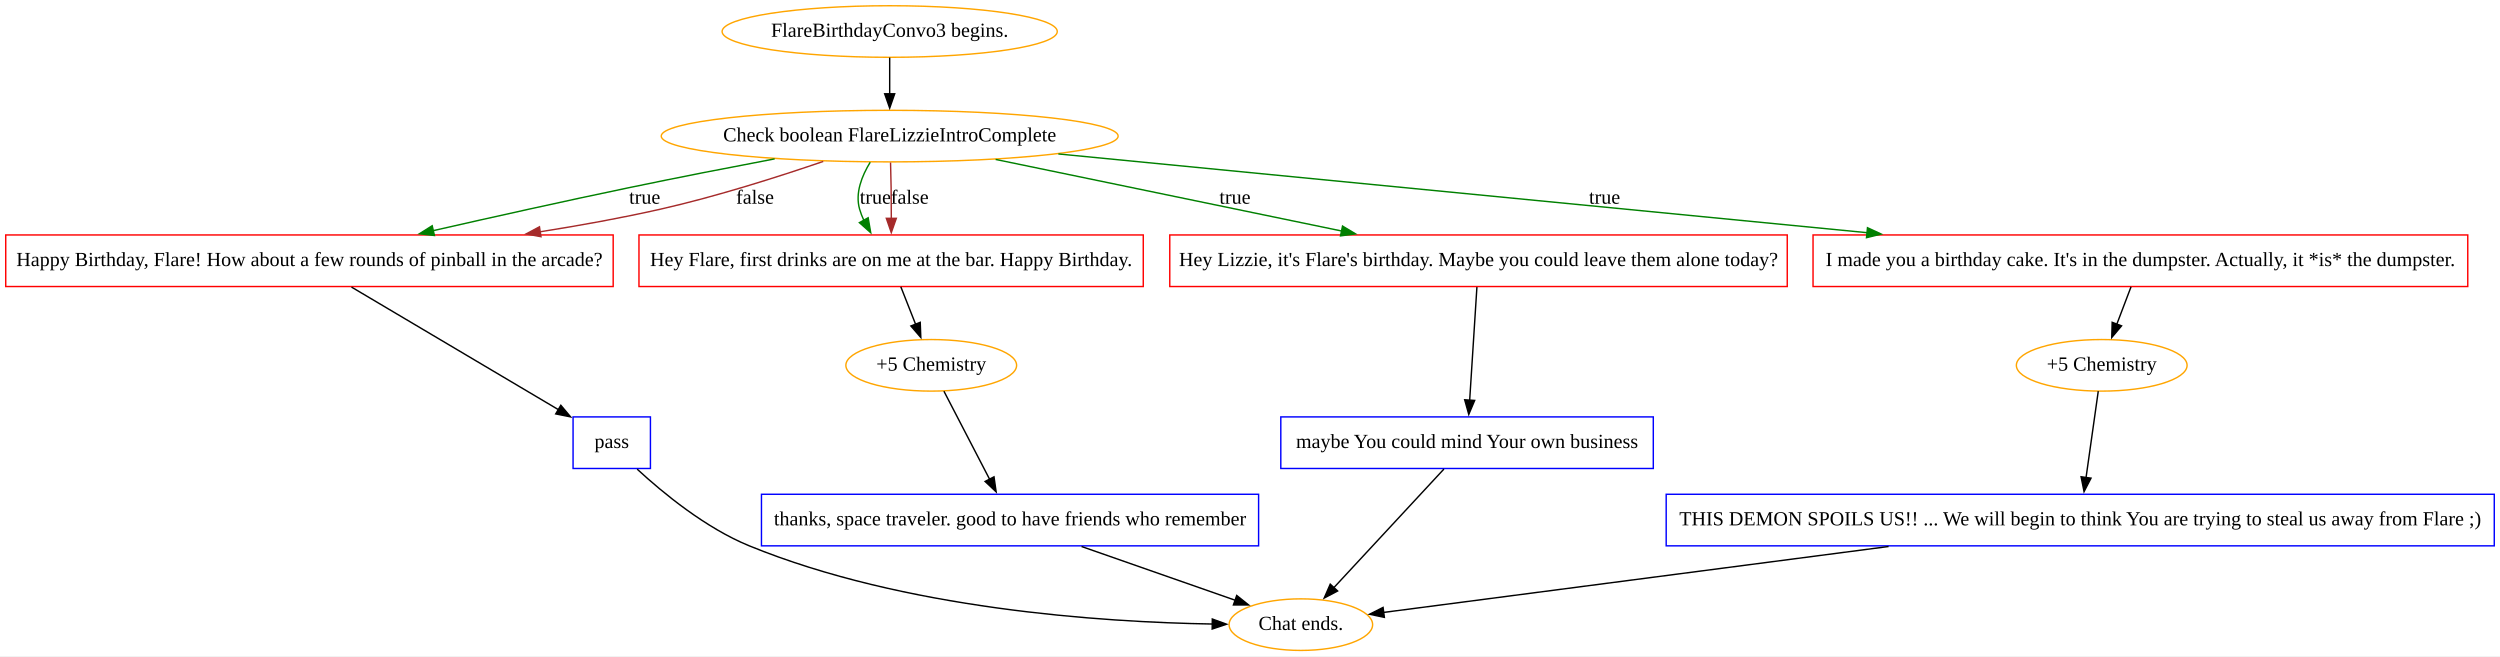
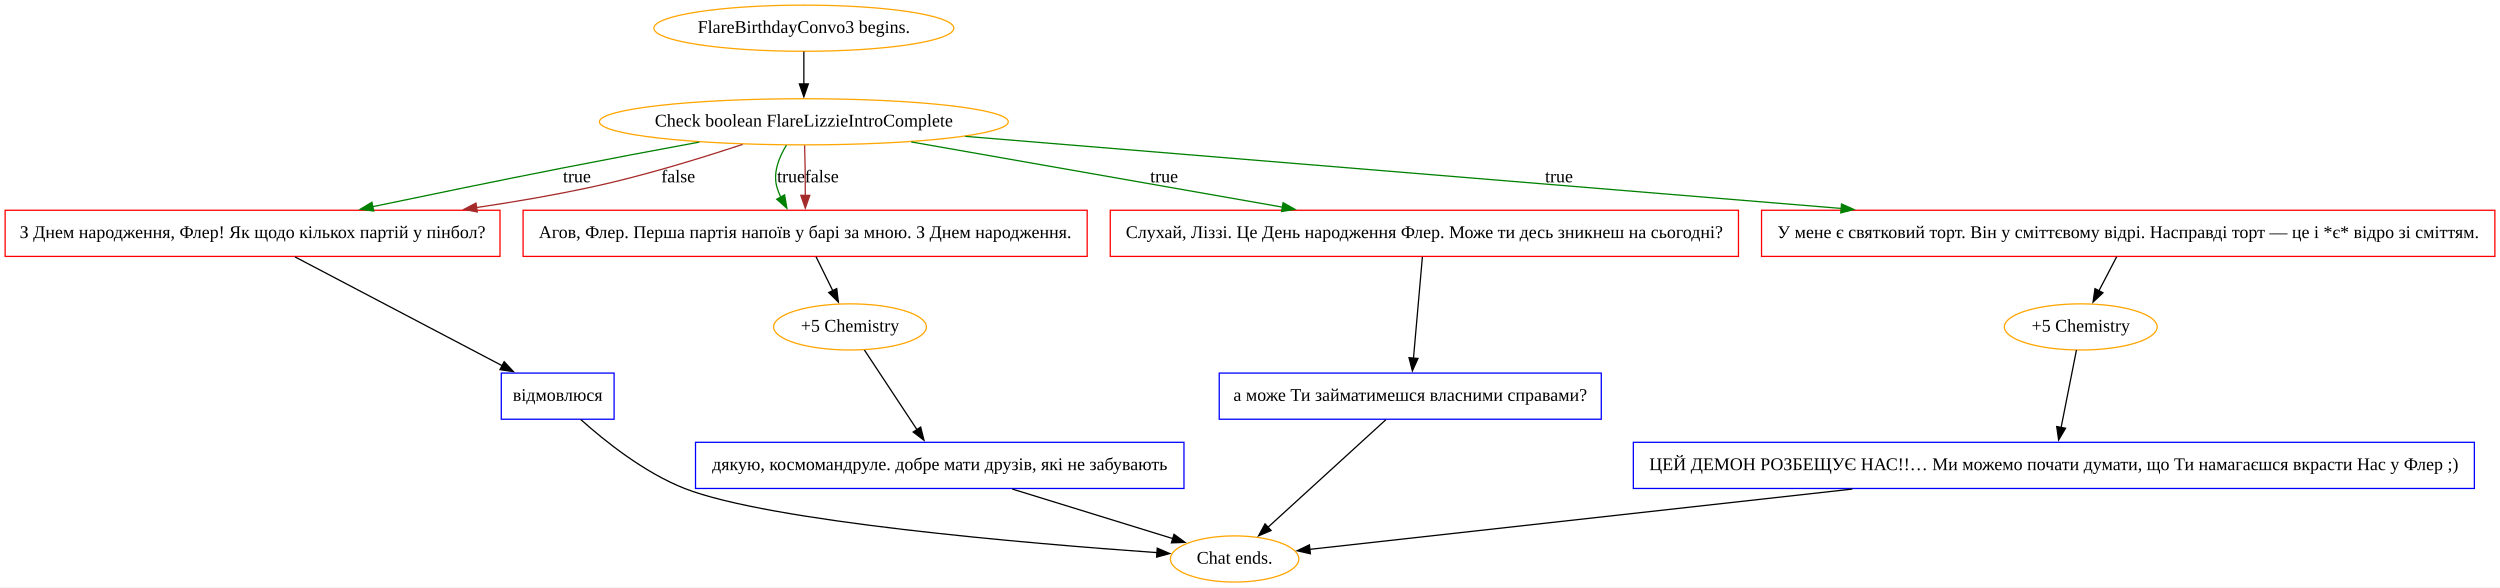
- <svg xmlns="http://www.w3.org/2000/svg" width="1745pt" height="458pt" viewBox="0.00 0.00 1745.00 458.00">
+ <svg xmlns="http://www.w3.org/2000/svg" width="1950pt" height="458pt" viewBox="0.00 0.00 1950.00 458.00">
  <g id="graph0" class="graph" transform="scale(1 1) rotate(0) translate(4 454)">
-     <polygon fill="white" stroke="none" points="-4,4 -4,-454 1741,-454 1741,4 -4,4" />
+     <polygon fill="white" stroke="none" points="-4,4 -4,-454 1946,-454 1946,4 -4,4" />
    <g id="node1" class="node">
-       <ellipse fill="none" stroke="orange" cx="617" cy="-432" rx="116.98" ry="18" />
-       <text text-anchor="middle" x="617" y="-428.3" font-family="Times New Roman,serif" font-size="14.00">FlareBirthdayConvo3 begins.</text>
+       <ellipse fill="none" stroke="orange" cx="623" cy="-432" rx="116.98" ry="18" />
+       <text text-anchor="middle" x="623" y="-428.3" font-family="Times New Roman,serif" font-size="14.00">FlareBirthdayConvo3 begins.</text>
    </g>
    <g id="node2" class="node">
-       <ellipse fill="none" stroke="orange" cx="617" cy="-359" rx="159.47" ry="18" />
-       <text text-anchor="middle" x="617" y="-355.3" font-family="Times New Roman,serif" font-size="14.00">Check boolean FlareLizzieIntroComplete</text>
+       <ellipse fill="none" stroke="orange" cx="623" cy="-359" rx="159.47" ry="18" />
+       <text text-anchor="middle" x="623" y="-355.3" font-family="Times New Roman,serif" font-size="14.00">Check boolean FlareLizzieIntroComplete</text>
    </g>
    <g id="edge1" class="edge">
-       <path fill="none" stroke="black" d="M617,-413.81C617,-406.23 617,-397.1 617,-388.54" />
-       <polygon fill="black" stroke="black" points="620.5,-388.54 617,-378.54 613.5,-388.54 620.5,-388.54" />
+       <path fill="none" stroke="black" d="M623,-413.81C623,-406.23 623,-397.1 623,-388.54" />
+       <polygon fill="black" stroke="black" points="626.5,-388.54 623,-378.54 619.5,-388.54 626.5,-388.54" />
    </g>
    <g id="node3" class="node">
-       <polygon fill="none" stroke="red" points="424,-290 0,-290 0,-254 424,-254 424,-290" />
-       <text text-anchor="middle" x="212" y="-268.3" font-family="Times New Roman,serif" font-size="14.00">Happy Birthday, Flare! How about a few rounds of pinball in the arcade?</text>
+       <polygon fill="none" stroke="red" points="386,-290 0,-290 0,-254 386,-254 386,-290" />
+       <text text-anchor="middle" x="193" y="-268.3" font-family="Times New Roman,serif" font-size="14.00">З Днем народження, Флер! Як щодо кількох партій у пінбол?</text>
    </g>
    <g id="edge2" class="edge">
-       <path fill="none" stroke="green" d="M536.71,-343.11C504.98,-337.08 468.23,-329.92 435,-323 389.81,-313.59 339.64,-302.41 298.35,-293.01" />
-       <polygon fill="green" stroke="green" points="299.23,-289.62 288.7,-290.81 297.67,-296.44 299.23,-289.62" />
+       <path fill="none" stroke="green" d="M541.5,-343.19C508.42,-337.08 469.86,-329.85 435,-323 386,-313.38 331.54,-302.17 286.7,-292.81" />
+       <polygon fill="green" stroke="green" points="287.51,-289.4 277,-290.78 286.08,-296.25 287.51,-289.4" />
      <text text-anchor="middle" x="446" y="-311.8" font-family="Times New Roman,serif" font-size="14.00">true</text>
    </g>
    <g id="edge6" class="edge">
-       <path fill="none" stroke="brown" d="M570.63,-341.33C538.98,-330.5 495.89,-316.79 457,-308 429.99,-301.89 401.06,-296.64 372.87,-292.2" />
-       <polygon fill="brown" stroke="brown" points="373.61,-288.78 363.19,-290.71 372.54,-295.69 373.61,-288.78" />
-       <text text-anchor="middle" x="523" y="-311.8" font-family="Times New Roman,serif" font-size="14.00">false</text>
+       <path fill="none" stroke="brown" d="M575.23,-341.38C542.34,-330.49 497.46,-316.72 457,-308 428.22,-301.8 397.42,-296.52 367.39,-292.08" />
+       <polygon fill="brown" stroke="brown" points="368.26,-288.67 357.86,-290.7 367.26,-295.6 368.26,-288.67" />
+       <text text-anchor="middle" x="525" y="-311.8" font-family="Times New Roman,serif" font-size="14.00">false</text>
    </g>
    <g id="node4" class="node">
-       <polygon fill="none" stroke="red" points="794,-290 442,-290 442,-254 794,-254 794,-290" />
-       <text text-anchor="middle" x="618" y="-268.3" font-family="Times New Roman,serif" font-size="14.00">Hey Flare, first drinks are on me at the bar. Happy Birthday.</text>
+       <polygon fill="none" stroke="red" points="844,-290 404,-290 404,-254 844,-254 844,-290" />
+       <text text-anchor="middle" x="624" y="-268.3" font-family="Times New Roman,serif" font-size="14.00">Агов, Флер. Перша партія напоїв у барі за мною. З Днем народження.</text>
    </g>
    <g id="edge3" class="edge">
-       <path fill="none" stroke="green" d="M603.43,-340.78C597.59,-331.3 592.77,-319.22 596,-308 596.75,-305.38 597.77,-302.77 598.95,-300.22" />
-       <polygon fill="green" stroke="green" points="601.97,-302 603.77,-291.56 595.85,-298.6 601.97,-302" />
-       <text text-anchor="middle" x="607" y="-311.8" font-family="Times New Roman,serif" font-size="14.00">true</text>
+       <path fill="none" stroke="green" d="M609.43,-340.78C603.59,-331.3 598.77,-319.22 602,-308 602.75,-305.38 603.77,-302.77 604.95,-300.22" />
+       <polygon fill="green" stroke="green" points="607.97,-302 609.77,-291.56 601.85,-298.6 607.97,-302" />
+       <text text-anchor="middle" x="613" y="-311.8" font-family="Times New Roman,serif" font-size="14.00">true</text>
    </g>
    <g id="edge7" class="edge">
-       <path fill="none" stroke="brown" d="M617.6,-340.56C617.76,-334.95 617.92,-328.71 618,-323 618.1,-316.08 618.14,-308.62 618.14,-301.63" />
-       <polygon fill="brown" stroke="brown" points="621.64,-301.63 618.12,-291.64 614.64,-301.64 621.64,-301.63" />
-       <text text-anchor="middle" x="631" y="-311.8" font-family="Times New Roman,serif" font-size="14.00">false</text>
+       <path fill="none" stroke="brown" d="M623.6,-340.56C623.76,-334.95 623.92,-328.71 624,-323 624.1,-316.08 624.14,-308.62 624.14,-301.63" />
+       <polygon fill="brown" stroke="brown" points="627.64,-301.63 624.12,-291.64 620.64,-301.64 627.64,-301.63" />
+       <text text-anchor="middle" x="637" y="-311.8" font-family="Times New Roman,serif" font-size="14.00">false</text>
    </g>
    <g id="node5" class="node">
-       <polygon fill="none" stroke="red" points="1243.5,-290 812.5,-290 812.5,-254 1243.5,-254 1243.5,-290" />
-       <text text-anchor="middle" x="1028" y="-268.3" font-family="Times New Roman,serif" font-size="14.00">Hey Lizzie, it's Flare's birthday. Maybe you could leave them alone today?</text>
+       <polygon fill="none" stroke="red" points="1352,-290 862,-290 862,-254 1352,-254 1352,-290" />
+       <text text-anchor="middle" x="1107" y="-268.3" font-family="Times New Roman,serif" font-size="14.00">Слухай, Ліззі. Це День народження Флер. Може ти десь зникнеш на сьогодні?</text>
    </g>
    <g id="edge4" class="edge">
-       <path fill="none" stroke="green" d="M690.95,-342.71C758.55,-328.73 858.91,-307.97 932.54,-292.74" />
-       <polygon fill="green" stroke="green" points="933.09,-296.2 942.17,-290.75 931.67,-289.35 933.09,-296.2" />
-       <text text-anchor="middle" x="858" y="-311.8" font-family="Times New Roman,serif" font-size="14.00">true</text>
+       <path fill="none" stroke="green" d="M706.75,-343.29C786.93,-329.21 908.37,-307.88 996.45,-292.41" />
+       <polygon fill="green" stroke="green" points="996.83,-295.9 1006.07,-290.72 995.62,-289.01 996.83,-295.9" />
+       <text text-anchor="middle" x="904" y="-311.8" font-family="Times New Roman,serif" font-size="14.00">true</text>
    </g>
    <g id="node6" class="node">
-       <polygon fill="none" stroke="red" points="1718.5,-290 1261.5,-290 1261.5,-254 1718.5,-254 1718.5,-290" />
-       <text text-anchor="middle" x="1490" y="-268.3" font-family="Times New Roman,serif" font-size="14.00">I made you a birthday cake. It's in the dumpster. Actually, it *is* the dumpster.</text>
+       <polygon fill="none" stroke="red" points="1942,-290 1370,-290 1370,-254 1942,-254 1942,-290" />
+       <text text-anchor="middle" x="1656" y="-268.3" font-family="Times New Roman,serif" font-size="14.00">У мене є святковий торт. Він у сміттєвому відрі. Насправді торт — це і *є* відро зі сміттям.</text>
    </g>
    <g id="edge5" class="edge">
-       <path fill="none" stroke="green" d="M734.74,-346.54C879.56,-332.44 1127.31,-308.31 1299.39,-291.56" />
-       <polygon fill="green" stroke="green" points="1299.5,-295.06 1309.11,-290.61 1298.82,-288.1 1299.5,-295.06" />
-       <text text-anchor="middle" x="1116" y="-311.8" font-family="Times New Roman,serif" font-size="14.00">true</text>
+       <path fill="none" stroke="green" d="M748.89,-347.64C918.45,-333.69 1223.03,-308.63 1432.13,-291.42" />
+       <polygon fill="green" stroke="green" points="1432.38,-294.91 1442.06,-290.6 1431.81,-287.94 1432.38,-294.91" />
+       <text text-anchor="middle" x="1212" y="-311.8" font-family="Times New Roman,serif" font-size="14.00">true</text>
    </g>
    <g id="node7" class="node">
-       <polygon fill="none" stroke="blue" points="450,-163 396,-163 396,-127 450,-127 450,-163" />
-       <text text-anchor="middle" x="423" y="-141.3" font-family="Times New Roman,serif" font-size="14.00">pass</text>
+       <polygon fill="none" stroke="blue" points="475,-163 387,-163 387,-127 475,-127 475,-163" />
+       <text text-anchor="middle" x="431" y="-141.3" font-family="Times New Roman,serif" font-size="14.00">відмовлюся</text>
    </g>
    <g id="edge8" class="edge">
-       <path fill="none" stroke="black" d="M241.34,-253.62C279.1,-231.25 344.75,-192.36 385.93,-167.96" />
-       <polygon fill="black" stroke="black" points="387.46,-171.12 394.28,-163.01 383.89,-165.1 387.46,-171.12" />
+       <path fill="none" stroke="black" d="M226.09,-253.62C268.25,-231.48 341.2,-193.16 387.73,-168.73" />
+       <polygon fill="black" stroke="black" points="389.24,-171.89 396.47,-164.14 385.98,-165.69 389.24,-171.89" />
    </g>
    <g id="node8" class="node">
-       <ellipse fill="none" stroke="orange" cx="646" cy="-199" rx="59.59" ry="18" />
-       <text text-anchor="middle" x="646" y="-195.3" font-family="Times New Roman,serif" font-size="14.00">+5 Chemistry</text>
+       <ellipse fill="none" stroke="orange" cx="659" cy="-199" rx="59.59" ry="18" />
+       <text text-anchor="middle" x="659" y="-195.3" font-family="Times New Roman,serif" font-size="14.00">+5 Chemistry</text>
    </g>
    <g id="edge9" class="edge">
-       <path fill="none" stroke="black" d="M624.78,-253.81C627.87,-245.96 631.62,-236.47 635.09,-227.66" />
-       <polygon fill="black" stroke="black" points="638.32,-229.02 638.73,-218.44 631.8,-226.46 638.32,-229.02" />
+       <path fill="none" stroke="black" d="M632.47,-253.81C636.43,-245.79 641.23,-236.05 645.66,-227.07" />
+       <polygon fill="black" stroke="black" points="648.65,-228.9 649.94,-218.39 642.38,-225.81 648.65,-228.9" />
    </g>
    <g id="node9" class="node">
-       <polygon fill="none" stroke="blue" points="1150,-163 890,-163 890,-127 1150,-127 1150,-163" />
-       <text text-anchor="middle" x="1020" y="-141.3" font-family="Times New Roman,serif" font-size="14.00">maybe You could mind Your own business</text>
+       <polygon fill="none" stroke="blue" points="1245,-163 947,-163 947,-127 1245,-127 1245,-163" />
+       <text text-anchor="middle" x="1096" y="-141.3" font-family="Times New Roman,serif" font-size="14.00">а може Ти займатимешся власними справами?</text>
    </g>
    <g id="edge10" class="edge">
-       <path fill="none" stroke="black" d="M1026.89,-253.62C1025.58,-233.19 1023.39,-198.99 1021.83,-174.62" />
-       <polygon fill="black" stroke="black" points="1025.33,-174.5 1021.2,-164.74 1018.35,-174.95 1025.33,-174.5" />
+       <path fill="none" stroke="black" d="M1105.47,-253.62C1103.67,-233.19 1100.66,-198.99 1098.52,-174.62" />
+       <polygon fill="black" stroke="black" points="1102.01,-174.4 1097.65,-164.74 1095.04,-175.01 1102.01,-174.4" />
    </g>
    <g id="node10" class="node">
-       <ellipse fill="none" stroke="orange" cx="1463" cy="-199" rx="59.59" ry="18" />
-       <text text-anchor="middle" x="1463" y="-195.3" font-family="Times New Roman,serif" font-size="14.00">+5 Chemistry</text>
+       <ellipse fill="none" stroke="orange" cx="1619" cy="-199" rx="59.59" ry="18" />
+       <text text-anchor="middle" x="1619" y="-195.3" font-family="Times New Roman,serif" font-size="14.00">+5 Chemistry</text>
    </g>
    <g id="edge11" class="edge">
-       <path fill="none" stroke="black" d="M1483.46,-253.81C1480.48,-245.96 1476.87,-236.47 1473.52,-227.66" />
-       <polygon fill="black" stroke="black" points="1476.84,-226.55 1470.01,-218.44 1470.3,-229.03 1476.84,-226.55" />
+       <path fill="none" stroke="black" d="M1647.04,-253.81C1642.86,-245.79 1637.79,-236.05 1633.11,-227.07" />
+       <polygon fill="black" stroke="black" points="1636.3,-225.62 1628.57,-218.37 1630.09,-228.86 1636.3,-225.62" />
    </g>
    <g id="node11" class="node">
-       <ellipse fill="none" stroke="orange" cx="904" cy="-18" rx="50.09" ry="18" />
-       <text text-anchor="middle" x="904" y="-14.3" font-family="Times New Roman,serif" font-size="14.00">Chat ends.</text>
+       <ellipse fill="none" stroke="orange" cx="959" cy="-18" rx="50.09" ry="18" />
+       <text text-anchor="middle" x="959" y="-14.3" font-family="Times New Roman,serif" font-size="14.00">Chat ends.</text>
    </g>
    <g id="edge12" class="edge">
-       <path fill="none" stroke="black" d="M440.76,-126.52C458.85,-109.84 488.49,-85.47 519,-73 626.93,-28.88 764.51,-19.71 842.58,-18.42" />
-       <polygon fill="black" stroke="black" points="842.19,-21.93 852.14,-18.3 842.1,-14.93 842.19,-21.93" />
+       <path fill="none" stroke="black" d="M449.03,-126.75C467.7,-110 498.49,-85.35 530,-73 595.78,-47.21 796.79,-30.15 898.58,-22.93" />
+       <polygon fill="black" stroke="black" points="898.65,-26.43 908.38,-22.24 898.16,-19.45 898.65,-26.43" />
    </g>
    <g id="node12" class="node">
-       <polygon fill="none" stroke="blue" points="874.5,-109 527.5,-109 527.5,-73 874.5,-73 874.5,-109" />
-       <text text-anchor="middle" x="701" y="-87.3" font-family="Times New Roman,serif" font-size="14.00">thanks, space traveler. good to have friends who remember</text>
+       <polygon fill="none" stroke="blue" points="919.5,-109 538.5,-109 538.5,-73 919.5,-73 919.5,-109" />
+       <text text-anchor="middle" x="729" y="-87.3" font-family="Times New Roman,serif" font-size="14.00">дякую, космомандруле. добре мати друзів, які не забувають</text>
    </g>
    <g id="edge13" class="edge">
-       <path fill="none" stroke="black" d="M654.84,-180.97C663.45,-164.38 676.67,-138.88 686.77,-119.43" />
-       <polygon fill="black" stroke="black" points="689.81,-121.17 691.31,-110.68 683.59,-117.95 689.81,-121.17" />
+       <path fill="none" stroke="black" d="M670.25,-180.97C681.3,-164.22 698.35,-138.41 711.24,-118.89" />
+       <polygon fill="black" stroke="black" points="714.12,-120.88 716.71,-110.6 708.28,-117.02 714.12,-120.88" />
    </g>
    <g id="edge14" class="edge">
-       <path fill="none" stroke="black" d="M1003.87,-126.62C983.91,-105.11 949.78,-68.34 927.06,-43.85" />
-       <polygon fill="black" stroke="black" points="929.65,-41.5 920.28,-36.55 924.52,-46.26 929.65,-41.5" />
+       <path fill="none" stroke="black" d="M1076.95,-126.62C1053.04,-104.8 1011.91,-67.28 985.09,-42.8" />
+       <polygon fill="black" stroke="black" points="987.45,-40.22 977.7,-36.07 982.73,-45.39 987.45,-40.22" />
    </g>
    <g id="node13" class="node">
-       <polygon fill="none" stroke="blue" points="1737,-109 1159,-109 1159,-73 1737,-73 1737,-109" />
-       <text text-anchor="middle" x="1448" y="-87.3" font-family="Times New Roman,serif" font-size="14.00">THIS DEMON SPOILS US!! ... We will begin to think You are trying to steal us away from Flare ;) </text>
+       <polygon fill="none" stroke="blue" points="1926,-109 1270,-109 1270,-73 1926,-73 1926,-109" />
+       <text text-anchor="middle" x="1598" y="-87.3" font-family="Times New Roman,serif" font-size="14.00">ЦЕЙ ДЕМОН РОЗБЕЩУЄ НАС!!… Ми можемо почати думати, що Ти намагаєшся вкрасти Нас у Флер ;)</text>
    </g>
    <g id="edge15" class="edge">
-       <path fill="none" stroke="black" d="M1460.59,-180.97C1458.29,-164.69 1454.77,-139.82 1452.04,-120.52" />
-       <polygon fill="black" stroke="black" points="1455.53,-120.25 1450.67,-110.84 1448.6,-121.23 1455.53,-120.25" />
+       <path fill="none" stroke="black" d="M1615.63,-180.97C1612.4,-164.69 1607.47,-139.82 1603.65,-120.52" />
+       <polygon fill="black" stroke="black" points="1607.11,-119.95 1601.73,-110.83 1600.24,-121.31 1607.11,-119.95" />
    </g>
    <g id="edge16" class="edge">
-       <path fill="none" stroke="black" d="M750.92,-72.54C783.68,-61.08 826.21,-46.21 858.13,-35.04" />
-       <polygon fill="black" stroke="black" points="859.23,-38.37 867.51,-31.76 856.92,-31.76 859.23,-38.37" />
+       <path fill="none" stroke="black" d="M785.56,-72.54C824.01,-60.67 874.34,-45.14 910.87,-33.86" />
+       <polygon fill="black" stroke="black" points="911.76,-37.24 920.29,-30.95 909.7,-30.56 911.76,-37.24" />
    </g>
    <g id="edge17" class="edge">
-       <path fill="none" stroke="black" d="M1314.23,-72.54C1201.25,-57.8 1044.95,-37.4 961.67,-26.53" />
-       <polygon fill="black" stroke="black" points="962.29,-23.08 951.92,-25.25 961.38,-30.02 962.29,-23.08" />
+       <path fill="none" stroke="black" d="M1440.86,-72.54C1303.94,-57.33 1112.82,-36.09 1017.66,-25.52" />
+       <polygon fill="black" stroke="black" points="1018.1,-22.05 1007.77,-24.42 1017.33,-29 1018.1,-22.05" />
    </g>
  </g>
</svg>
